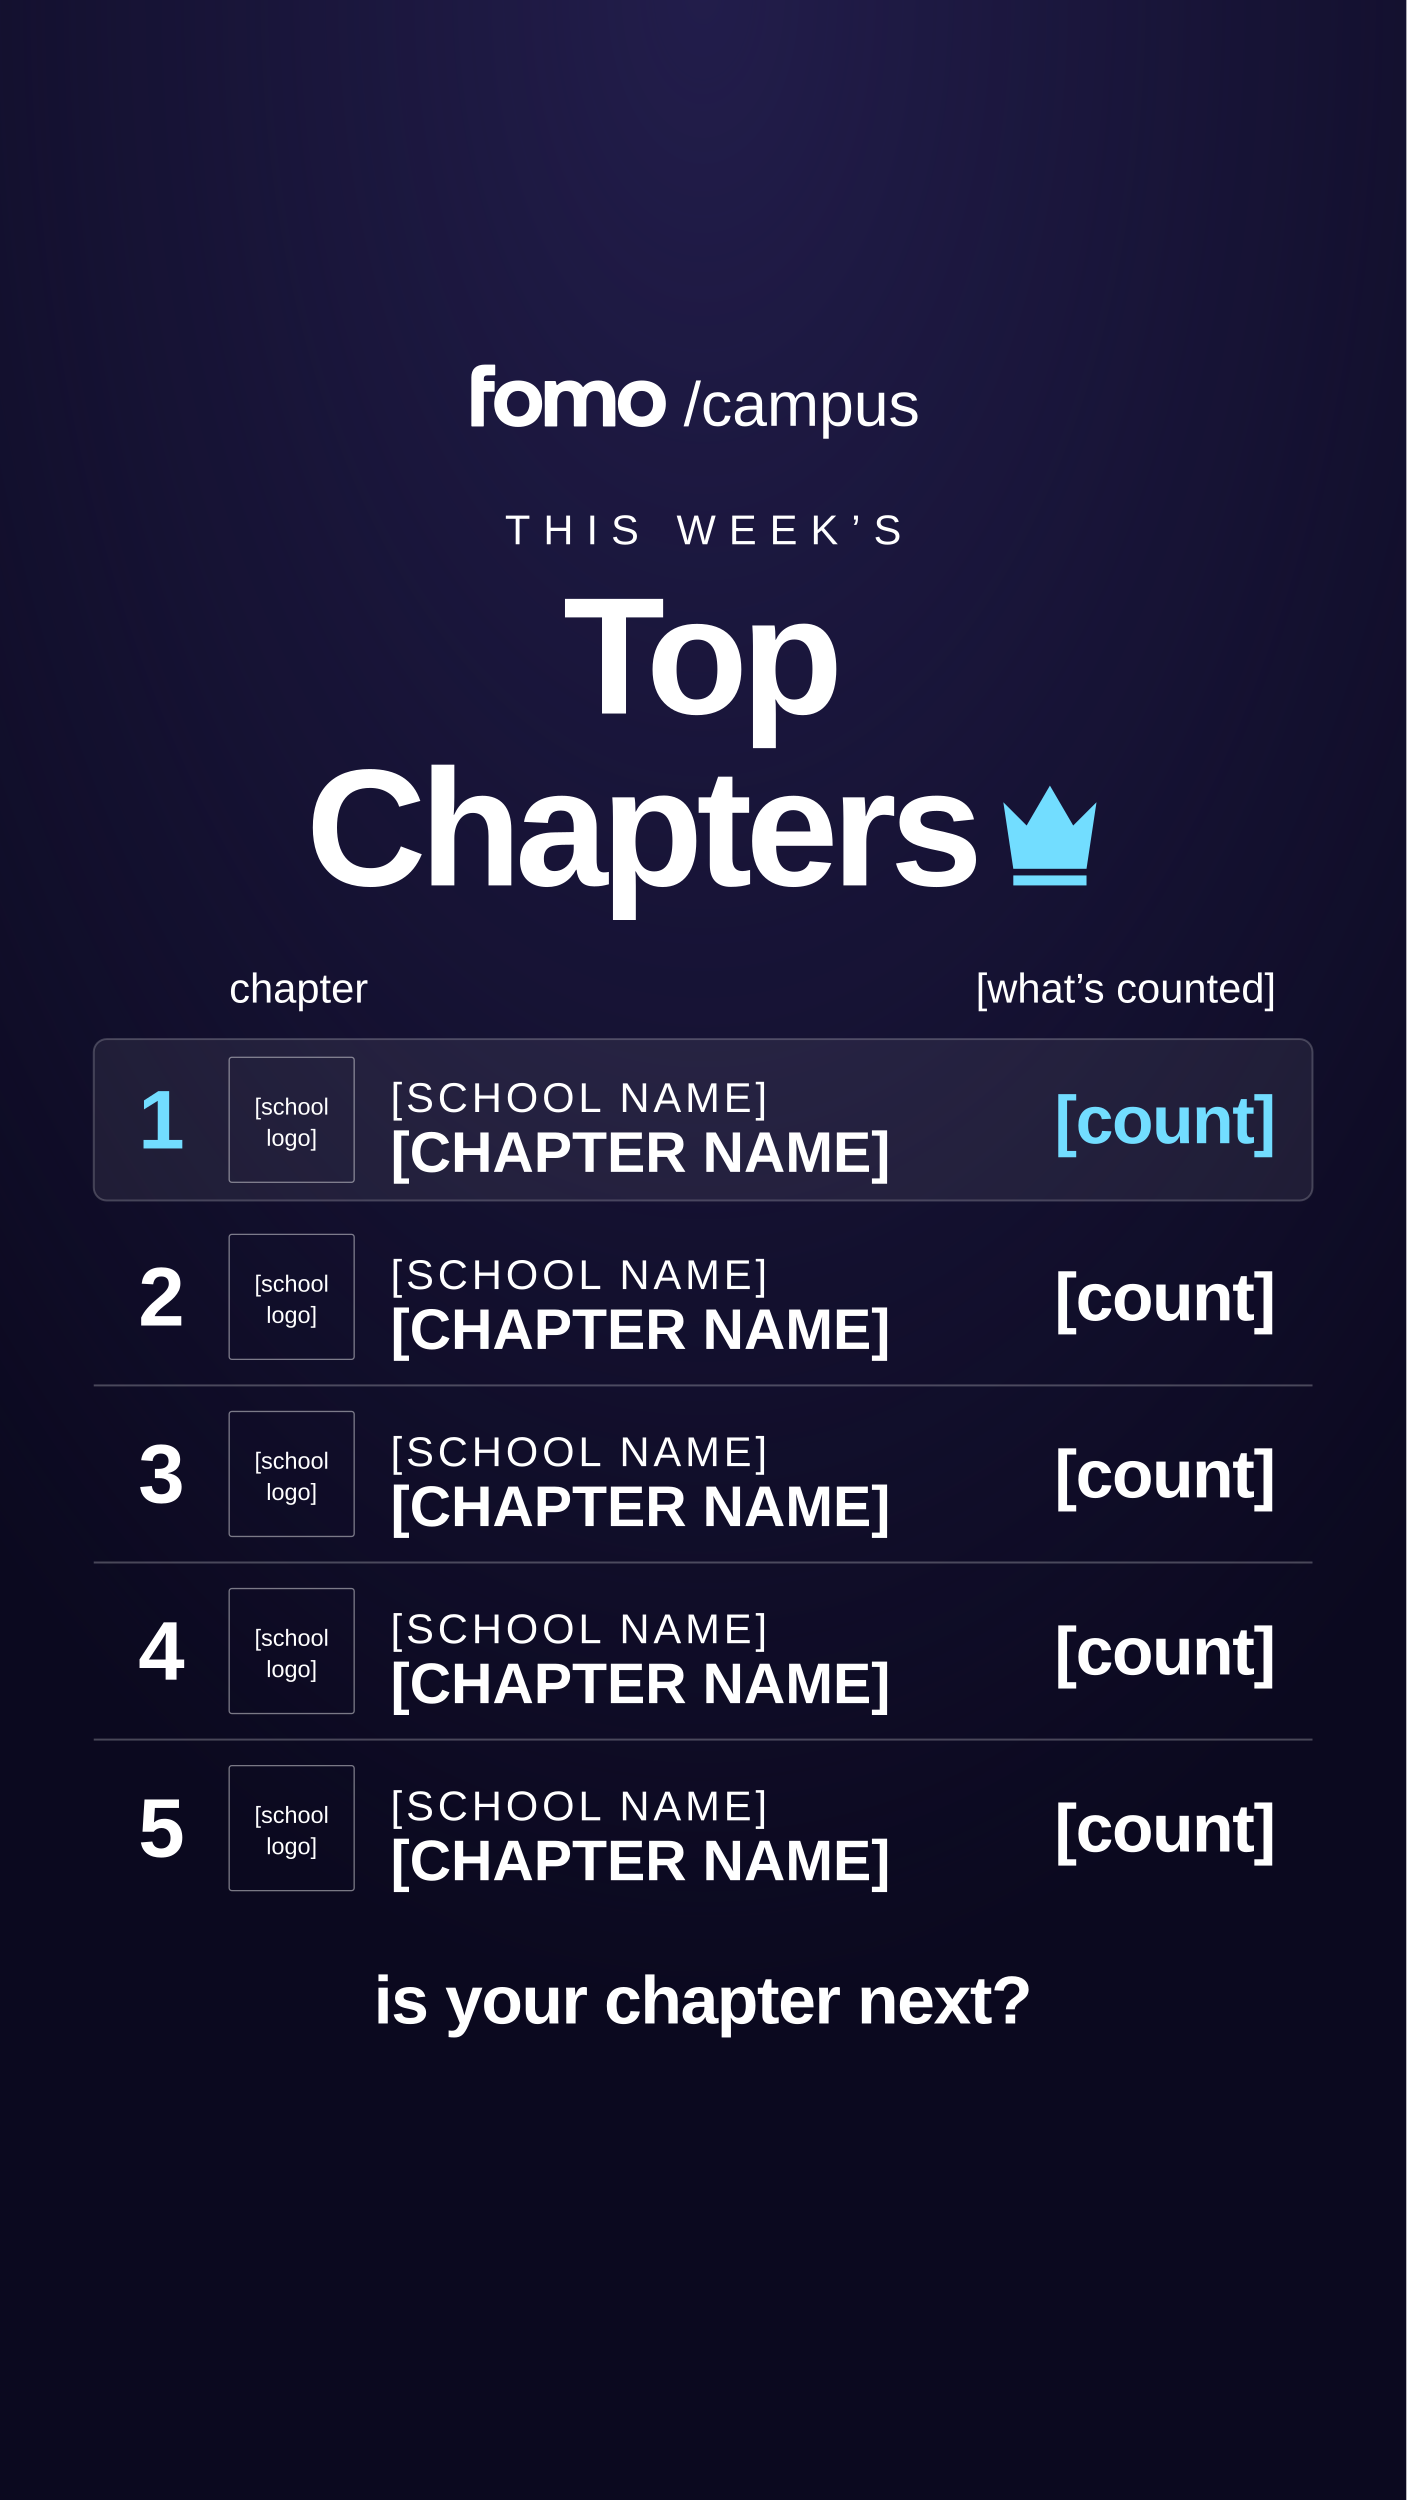
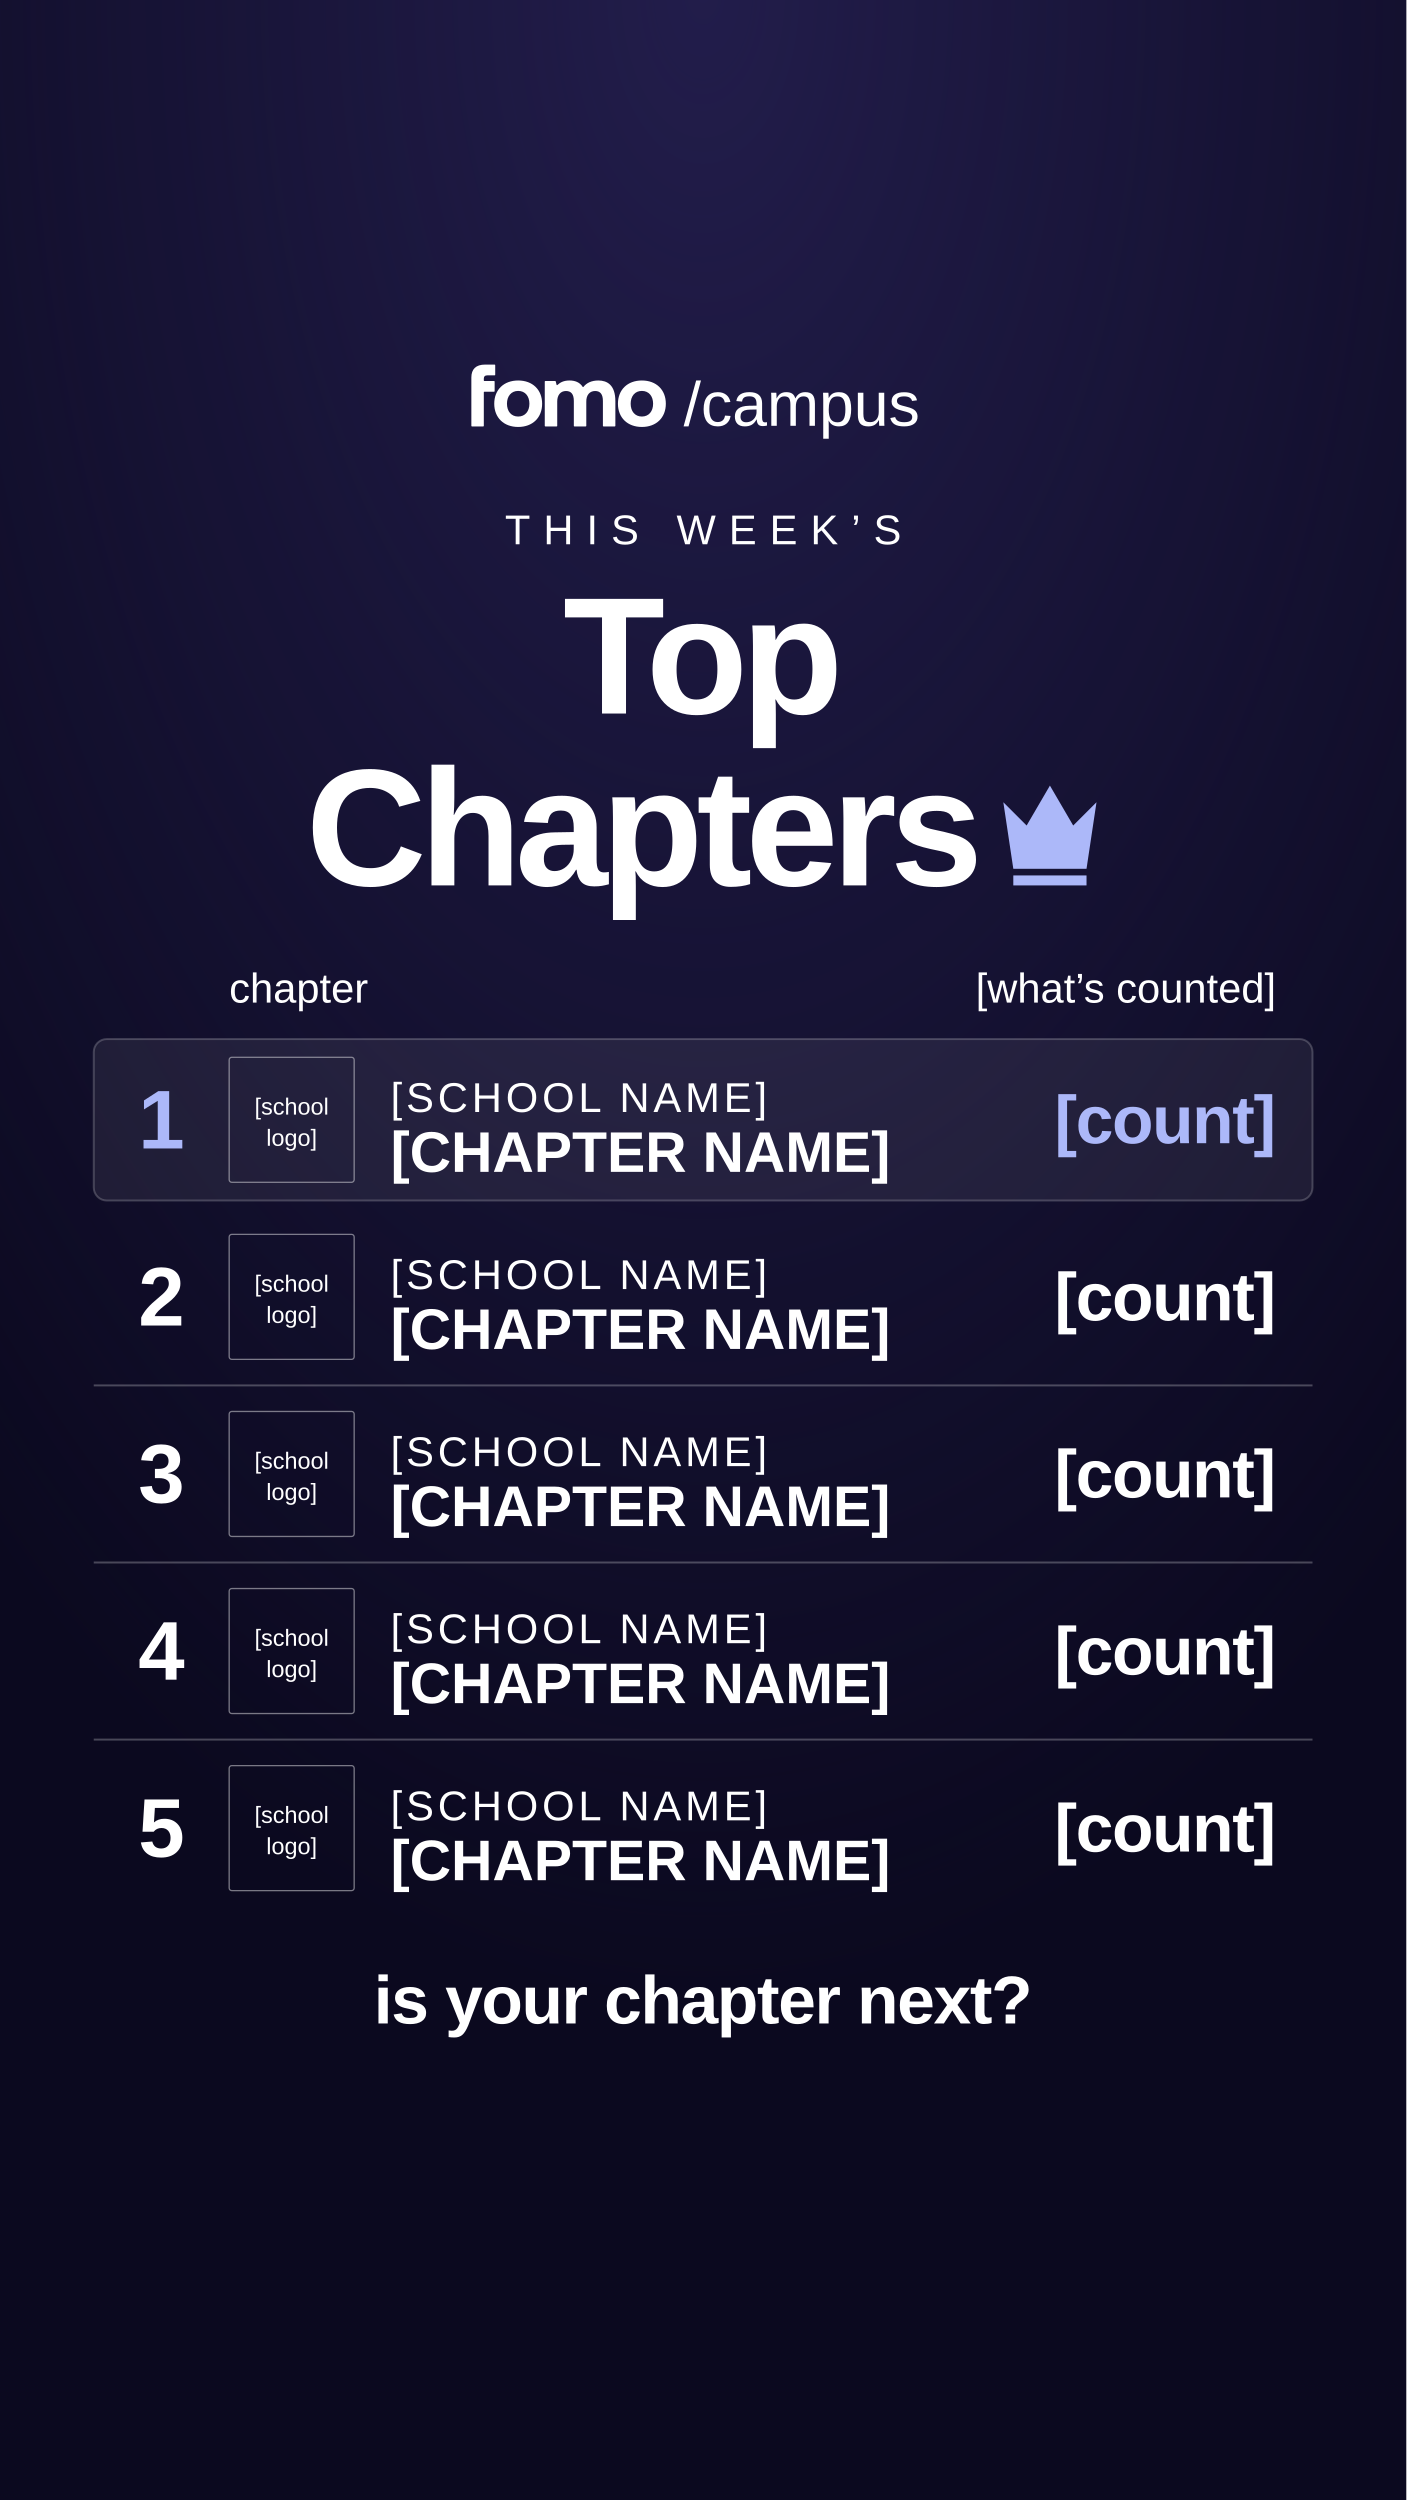
<svg xmlns="http://www.w3.org/2000/svg" xmlns:xlink="http://www.w3.org/1999/xlink" width="1080" height="1920" viewBox="0 0 1080 1920" role="img" aria-labelledby="title description">
  <defs>
    <style>text{font-family:Aeonik,Arial,sans-serif}</style>
    <symbol id="fomo-wordmark" viewBox="0 0 352 113">
      <path d="M0.003 23.325C0.003 8.468 7.991 0 24.923 0H42.105C42.675 0 43.134 0.46 43.134 1.029V18.462C43.134 19.031 42.675 19.49 42.105 19.49H28.757C24.443 19.49 22.526 21.408 22.526 25.561V28.685C22.526 29.255 22.985 29.714 23.555 29.714H41.076C41.646 29.714 42.105 30.174 42.105 30.743V48.014C42.105 48.584 41.646 49.043 41.076 49.043H23.555C22.985 49.043 22.526 49.503 22.526 50.072V110.797C22.526 111.366 22.066 111.826 21.497 111.826H1.029C0.46 111.826 0 111.366 0 110.797V23.325H0.003Z" fill="currentColor" />
      <path d="M41.381 70.769C41.381 45.528 58.636 28.757 84.673 28.757C110.711 28.757 127.965 45.531 127.965 70.769C127.965 96.008 110.711 112.782 84.673 112.782C58.636 112.782 41.381 96.008 41.381 70.769ZM104.959 70.769C104.959 57.192 97.291 47.606 84.67 47.606C72.049 47.606 64.384 57.192 64.384 70.769C64.384 84.347 72.052 93.933 84.67 93.933C97.287 93.933 104.959 84.347 104.959 70.769Z" fill="currentColor" />
      <path d="M260.369 65.978V110.796C260.369 111.366 259.909 111.825 259.34 111.825H238.872C238.302 111.825 237.843 111.366 237.843 110.796V65.817C237.843 53.995 233.371 47.767 223.785 47.767C214.199 47.767 207.491 54.794 207.81 67.415V110.796C207.81 111.366 207.35 111.825 206.781 111.825H186.313C185.744 111.825 185.284 111.366 185.284 110.796V65.817C185.284 53.995 180.812 47.767 171.065 47.767C161.318 47.767 155.251 55.117 155.251 66.616V110.796C155.251 111.366 154.792 111.825 154.222 111.825H133.754C133.185 111.825 132.725 111.366 132.725 110.796V30.746C132.725 30.177 133.185 29.717 133.754 29.717H151.571C152.044 29.717 152.456 30.039 152.569 30.495L154.088 36.58C154.246 37.211 155.028 37.447 155.501 37.002C160.183 32.615 166.476 28.757 177.451 28.757C186.961 28.757 195.882 31.703 201.246 40.284C201.565 40.791 202.281 40.836 202.652 40.362C208.307 33.136 217.317 28.757 229.687 28.757C245.662 28.757 260.358 37.063 260.358 65.978H260.369Z" fill="currentColor" />
      <path d="M265.029 70.769C265.029 45.528 282.284 28.757 308.321 28.757C334.359 28.757 351.613 45.531 351.613 70.769C351.613 96.008 334.359 112.782 308.321 112.782C282.284 112.782 265.029 96.008 265.029 70.769ZM328.607 70.769C328.607 57.192 320.939 47.606 308.318 47.606C295.697 47.606 288.032 57.192 288.032 70.769C288.032 84.347 295.7 93.933 308.318 93.933C320.935 93.933 328.607 84.347 328.607 70.769Z" fill="currentColor" />
    </symbol>
    <radialGradient id="glow" cx="0.5" cy="0" r="0.8">
      <stop stop-color="#221D4B" stop-opacity="1" />
      <stop offset="1" stop-color="#221D4B" stop-opacity="0" />
    </radialGradient>
  </defs>
  <g id="background">
    <rect width="1080" height="1920" fill="#0B091F" />
    <rect width="1080" height="1920" fill="url(#glow)" />
  </g>
  <g id="brand" color="#FFFFFF">
    <use href="#fomo-wordmark" xlink:href="#fomo-wordmark" x="362" y="280" width="149.522" height="48" />
    <text x="525" y="327" font-size="48" fill="#FFFFFF" font-weight="500">/campus</text>
  </g>
  <g id="editable-headline">
    <text x="540" y="418" font-size="32" fill="#FFFFFF" font-weight="500" text-anchor="middle" letter-spacing="10">THIS WEEK’S</text>
    <text x="540" y="548" font-size="128" fill="#FFFFFF" font-weight="700" text-anchor="middle" letter-spacing="-5">Top</text>
    <text x="235" y="680" font-size="128" fill="#FFFFFF" font-weight="700" letter-spacing="-5">Chapters</text>
-     <g id="series-icon" fill="#72DDFF" transform="translate(768 588) scale(1.2778)">
+     <g id="series-icon" fill="#ACB8F9" transform="translate(768 588) scale(1.2778)">
      <path d="M2 22L16 36L30 12L44 36L58 22L52 62H8Z" />
      <path d="M8 66H52V72H8Z" />
    </g>
  </g>
  <g id="editable-column-labels">
    <text x="176" y="770" font-size="32" fill="#FFFFFF" font-weight="400">chapter</text>
    <text x="980" y="770" font-size="32" fill="#FFFFFF" font-weight="400" text-anchor="end">[what’s counted]</text>
  </g>
  <g id="editable-chapter-rows">
    <g id="rank-1">
      <rect id="leader-panel" x="72" y="798" width="936" height="124" rx="10" fill="#FFFFFF" fill-opacity="0.07" stroke="#FFFFFF" stroke-opacity=".2" stroke-width="1.5" />
-       <text x="124" y="882" font-size="64" fill="#72DDFF" font-weight="700" text-anchor="middle">1</text>
+       <text x="124" y="882" font-size="64" fill="#ACB8F9" font-weight="700" text-anchor="middle">1</text>
      <g id="replace-rank-1-school-logo">
        <rect x="176" y="812" width="96" height="96" rx="2" fill="none" stroke="#FFFFFF" stroke-opacity=".45" />
        <text x="224" y="856" font-size="18" fill="#FFFFFF" font-weight="400" text-anchor="middle">[school</text>
        <text x="224" y="880" font-size="18" fill="#FFFFFF" font-weight="400" text-anchor="middle">logo]</text>
      </g>
      <text x="300" y="854" font-size="32" fill="#FFFFFF" font-weight="500" letter-spacing="3">[SCHOOL NAME]</text>
      <text x="300" y="900" font-size="44" fill="#FFFFFF" font-weight="700">[CHAPTER NAME]</text>
-       <text x="980" y="878" font-size="52" fill="#72DDFF" font-weight="700" text-anchor="end" letter-spacing="-1">[count]</text>
+       <text x="980" y="878" font-size="52" fill="#ACB8F9" font-weight="700" text-anchor="end" letter-spacing="-1">[count]</text>
    </g>
    <g id="rank-2">
      <text x="124" y="1018" font-size="64" fill="#FFFFFF" font-weight="700" text-anchor="middle">2</text>
      <g id="replace-rank-2-school-logo">
        <rect x="176" y="948" width="96" height="96" rx="2" fill="none" stroke="#FFFFFF" stroke-opacity=".45" />
        <text x="224" y="992" font-size="18" fill="#FFFFFF" font-weight="400" text-anchor="middle">[school</text>
        <text x="224" y="1016" font-size="18" fill="#FFFFFF" font-weight="400" text-anchor="middle">logo]</text>
      </g>
      <text x="300" y="990" font-size="32" fill="#FFFFFF" font-weight="500" letter-spacing="3">[SCHOOL NAME]</text>
      <text x="300" y="1036" font-size="44" fill="#FFFFFF" font-weight="700">[CHAPTER NAME]</text>
      <text x="980" y="1014" font-size="52" fill="#FFFFFF" font-weight="700" text-anchor="end" letter-spacing="-1">[count]</text>
    </g>
    <g id="rank-3">
      <path d="M72 1064 H1008" fill="none" stroke="#FFFFFF" stroke-opacity=".25" stroke-width="1.5" />
      <text x="124" y="1154" font-size="64" fill="#FFFFFF" font-weight="700" text-anchor="middle">3</text>
      <g id="replace-rank-3-school-logo">
        <rect x="176" y="1084" width="96" height="96" rx="2" fill="none" stroke="#FFFFFF" stroke-opacity=".45" />
        <text x="224" y="1128" font-size="18" fill="#FFFFFF" font-weight="400" text-anchor="middle">[school</text>
        <text x="224" y="1152" font-size="18" fill="#FFFFFF" font-weight="400" text-anchor="middle">logo]</text>
      </g>
      <text x="300" y="1126" font-size="32" fill="#FFFFFF" font-weight="500" letter-spacing="3">[SCHOOL NAME]</text>
      <text x="300" y="1172" font-size="44" fill="#FFFFFF" font-weight="700">[CHAPTER NAME]</text>
      <text x="980" y="1150" font-size="52" fill="#FFFFFF" font-weight="700" text-anchor="end" letter-spacing="-1">[count]</text>
    </g>
    <g id="rank-4">
      <path d="M72 1200 H1008" fill="none" stroke="#FFFFFF" stroke-opacity=".25" stroke-width="1.5" />
      <text x="124" y="1290" font-size="64" fill="#FFFFFF" font-weight="700" text-anchor="middle">4</text>
      <g id="replace-rank-4-school-logo">
        <rect x="176" y="1220" width="96" height="96" rx="2" fill="none" stroke="#FFFFFF" stroke-opacity=".45" />
        <text x="224" y="1264" font-size="18" fill="#FFFFFF" font-weight="400" text-anchor="middle">[school</text>
        <text x="224" y="1288" font-size="18" fill="#FFFFFF" font-weight="400" text-anchor="middle">logo]</text>
      </g>
      <text x="300" y="1262" font-size="32" fill="#FFFFFF" font-weight="500" letter-spacing="3">[SCHOOL NAME]</text>
      <text x="300" y="1308" font-size="44" fill="#FFFFFF" font-weight="700">[CHAPTER NAME]</text>
      <text x="980" y="1286" font-size="52" fill="#FFFFFF" font-weight="700" text-anchor="end" letter-spacing="-1">[count]</text>
    </g>
    <g id="rank-5">
      <path d="M72 1336 H1008" fill="none" stroke="#FFFFFF" stroke-opacity=".25" stroke-width="1.5" />
      <text x="124" y="1426" font-size="64" fill="#FFFFFF" font-weight="700" text-anchor="middle">5</text>
      <g id="replace-rank-5-school-logo">
        <rect x="176" y="1356" width="96" height="96" rx="2" fill="none" stroke="#FFFFFF" stroke-opacity=".45" />
        <text x="224" y="1400" font-size="18" fill="#FFFFFF" font-weight="400" text-anchor="middle">[school</text>
        <text x="224" y="1424" font-size="18" fill="#FFFFFF" font-weight="400" text-anchor="middle">logo]</text>
      </g>
      <text x="300" y="1398" font-size="32" fill="#FFFFFF" font-weight="500" letter-spacing="3">[SCHOOL NAME]</text>
      <text x="300" y="1444" font-size="44" fill="#FFFFFF" font-weight="700">[CHAPTER NAME]</text>
      <text x="980" y="1422" font-size="52" fill="#FFFFFF" font-weight="700" text-anchor="end" letter-spacing="-1">[count]</text>
    </g>
  </g>
  <g id="editable-closer">
    <text x="540" y="1554" font-size="52" fill="#FFFFFF" font-weight="700" text-anchor="middle" letter-spacing="-1">is your chapter next?</text>
  </g>
</svg>
